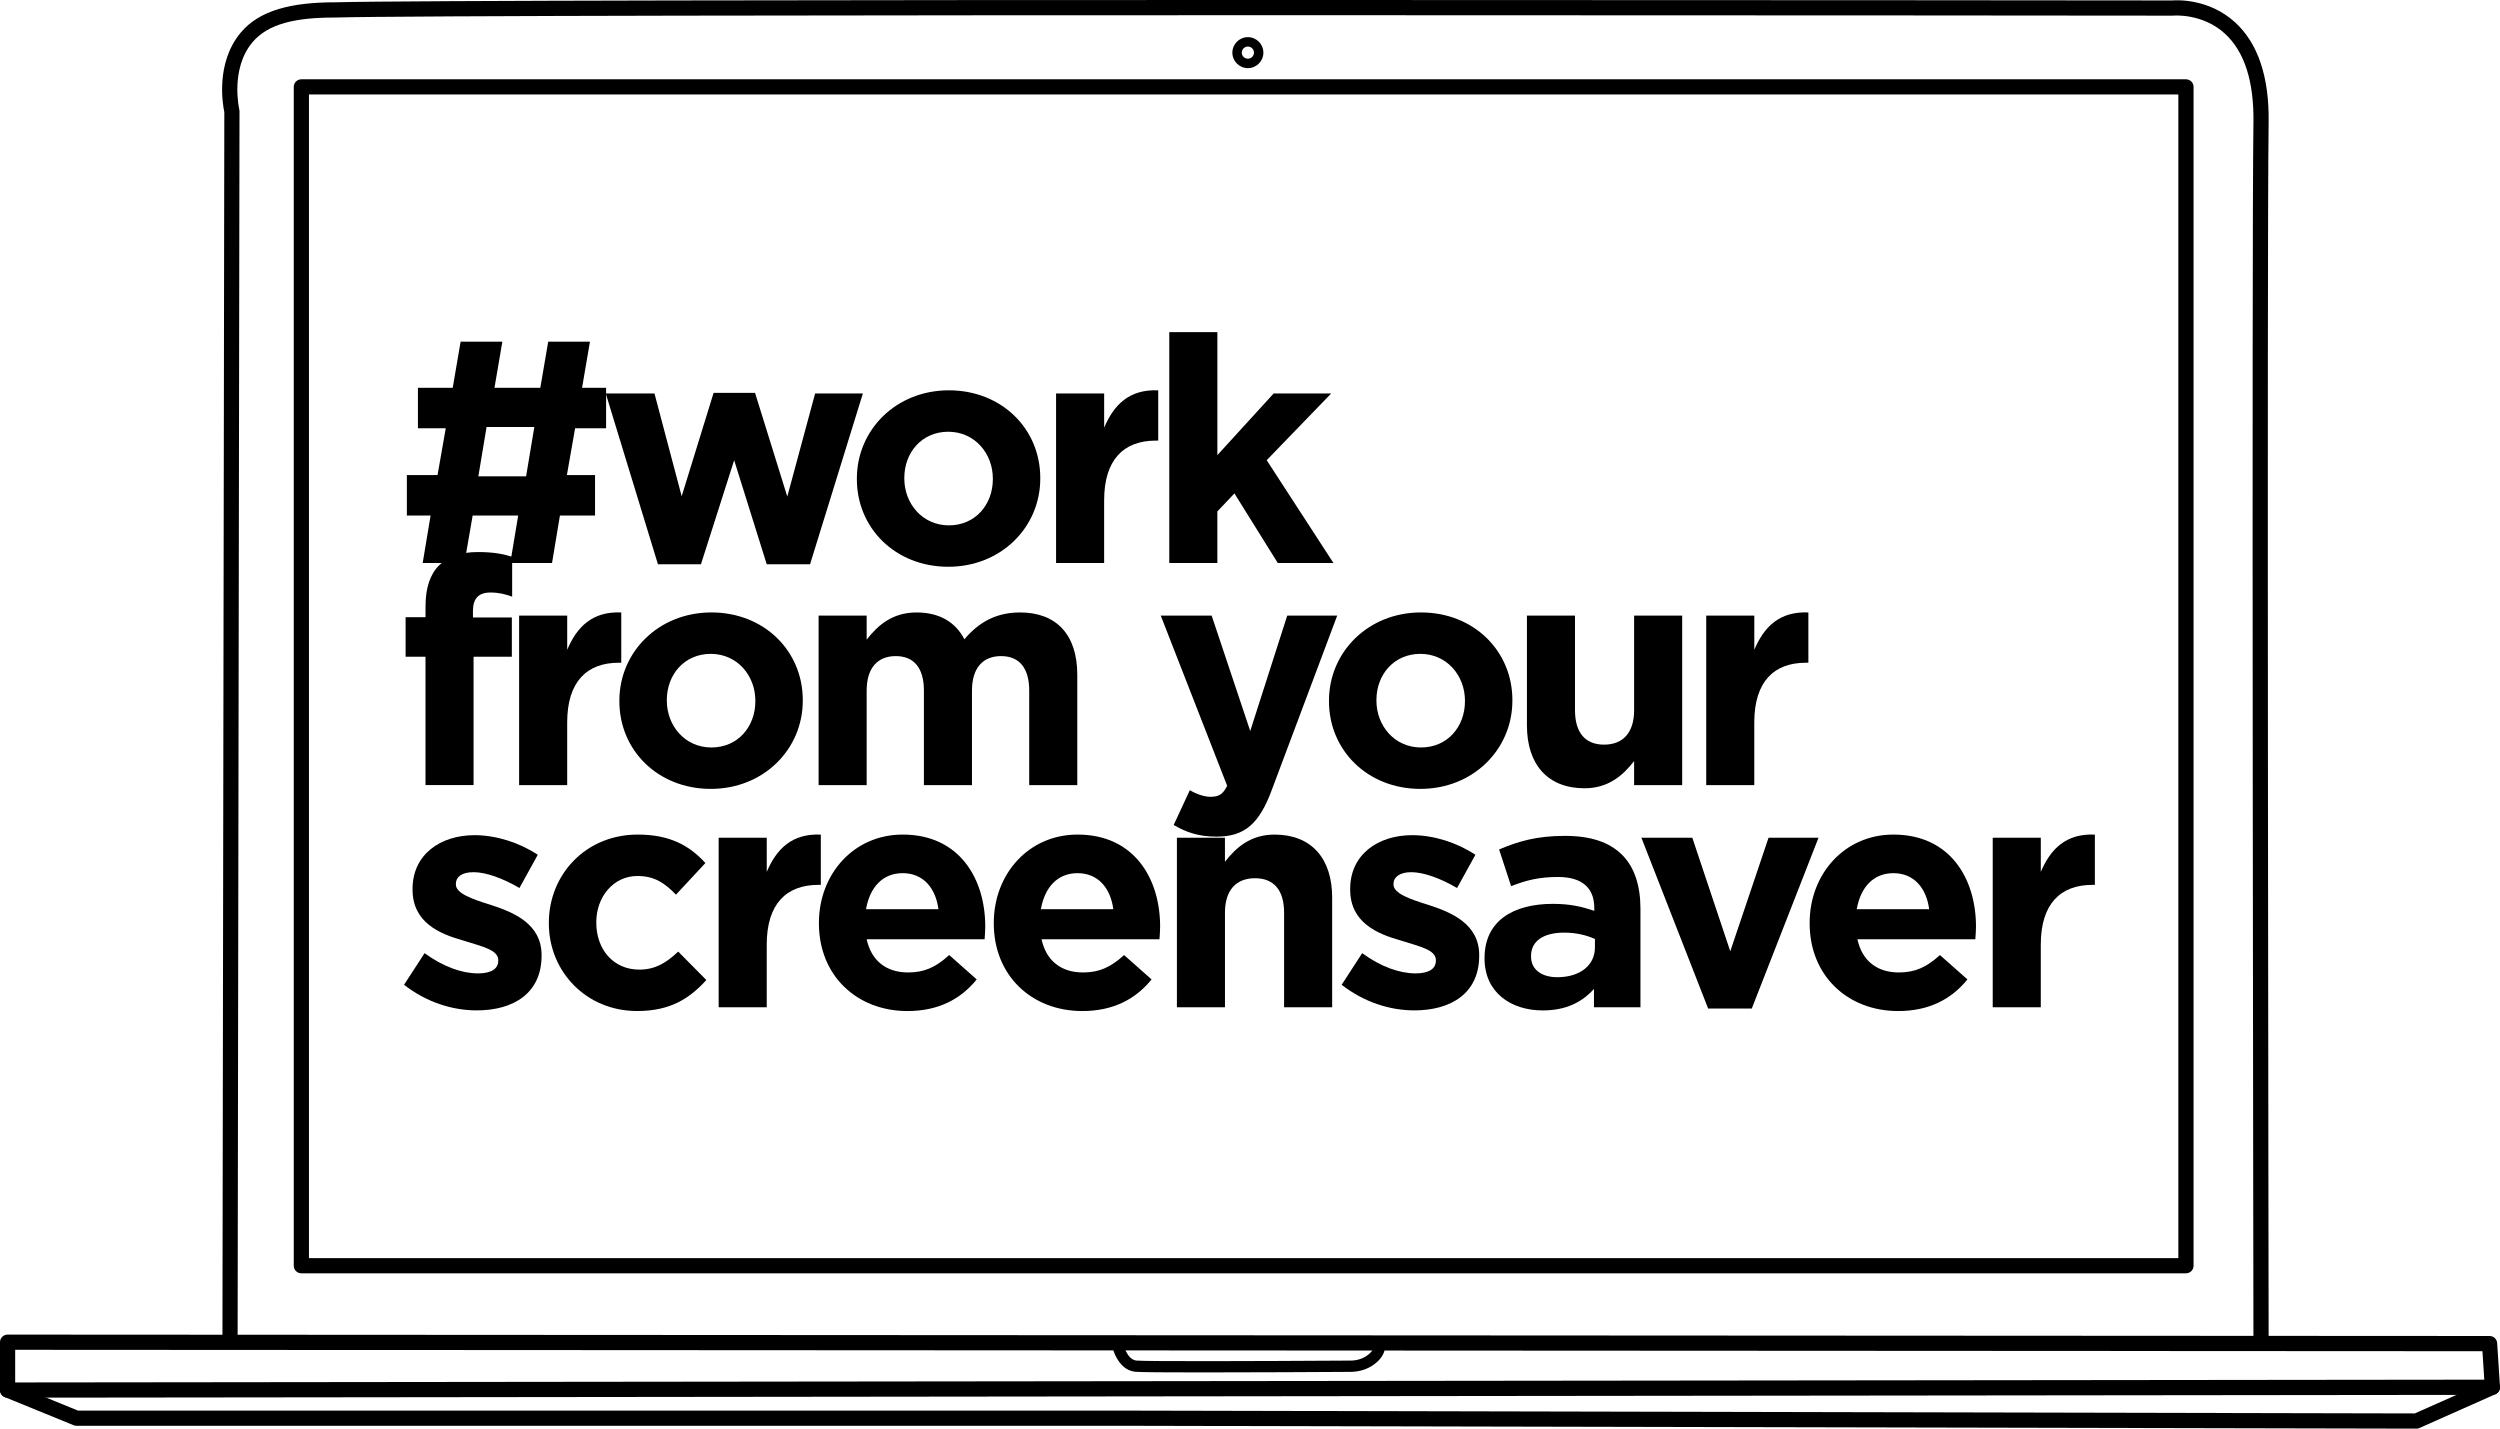
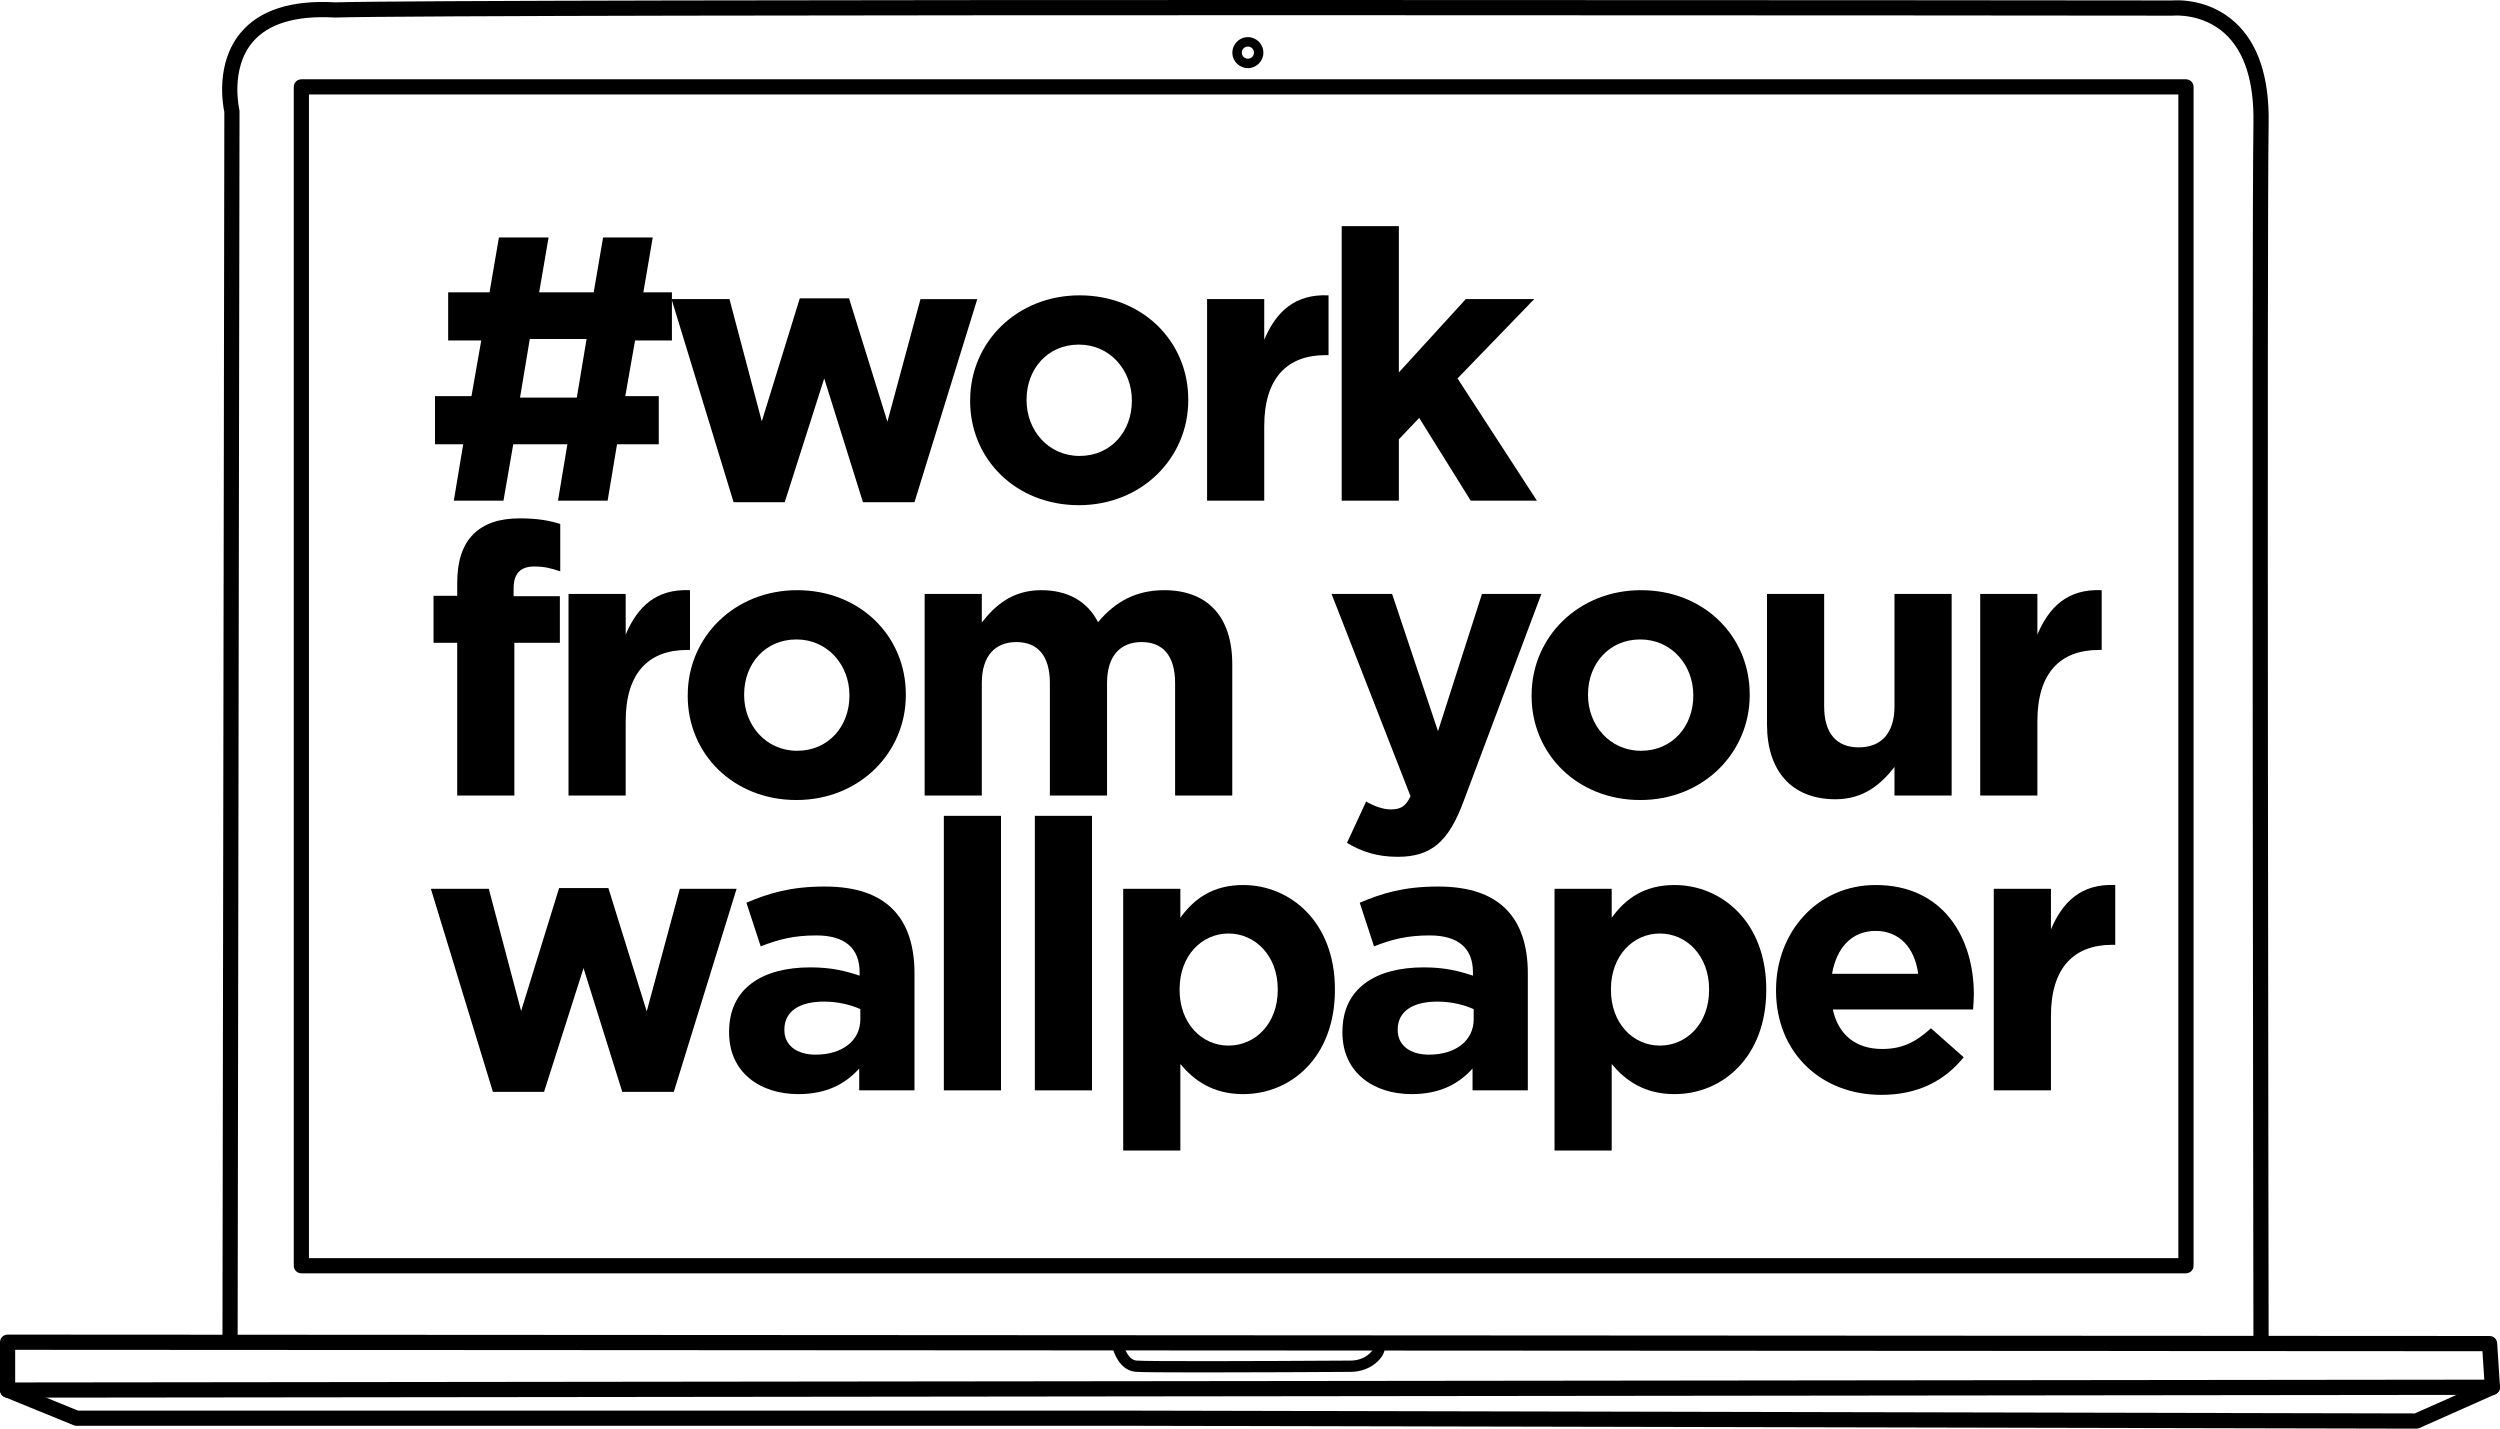
<svg xmlns="http://www.w3.org/2000/svg" id="Capa_2" data-name="Capa 2" viewBox="0 0 1250.34 714.51">
  <g id="Capa_1-2" data-name="Capa 1">
    <g>
-       <path d="m297.6,257.85h-17.56l-3.95,23.72h-20.88l3.95-23.72h-22.77l-4.11,23.72h-20.88l3.95-23.72h-11.86v-20.24h15.34l4.11-23.41h-13.92v-20.24h17.4l3.95-23.09h20.88l-3.95,23.09h22.93l3.95-23.09h20.88l-3.95,23.09h12.02v20.24h-15.5l-4.11,23.41h14.08v20.24Zm-58.36-19.61h23.88l4.11-24.67h-23.88l-4.11,24.67Z" />
-       <path d="m302.97,196.8h24.36l13.6,51.4,15.97-51.72h20.72l16.13,51.88,13.92-51.56h23.88l-26.41,85.41h-21.67l-16.29-52.03-16.61,52.03h-21.51l-26.1-85.41Z" />
-       <path d="m428.55,239.66v-.32c0-24.36,19.61-44.13,46.02-44.13s45.71,19.29,45.71,43.81v.32c0,24.36-19.61,44.12-46.02,44.12s-45.71-19.29-45.71-43.81Zm68.01,0v-.32c0-12.5-9.02-23.41-22.3-23.41s-21.98,10.44-21.98,23.09v.32c0,12.49,9.02,23.41,22.3,23.41s21.98-10.44,21.98-23.09Z" />
-       <path d="m528.19,196.8h24.04v17.08c4.9-11.55,12.65-19.29,27.04-18.66v25.15h-1.27c-15.97,0-25.78,9.49-25.78,29.89v31.32h-24.04v-84.77Z" />
-       <path d="m584.81,166.11h24.04v61.52l28.15-30.84h28.78l-32.26,33.37,33.37,51.4h-27.84l-21.67-34.79-8.54,9.02v25.78h-24.04v-115.46Z" />
-       <path d="m212.82,328.45h-9.96v-19.77h9.96v-5.38c0-9.17,2.21-15.97,6.8-20.56,4.43-4.43,10.91-6.64,19.45-6.64,7.59,0,12.65.95,17.08,2.37v19.93c-3.64-1.27-6.64-2.06-10.91-2.06-5.85,0-8.7,3-8.7,9.17v3.32h19.45v19.61h-19.14v64.21h-24.04v-64.21Z" />
-       <path d="m259.64,307.89h24.04v17.08c4.9-11.55,12.65-19.29,27.04-18.66v25.15h-1.27c-15.97,0-25.78,9.49-25.78,29.89v31.32h-24.04v-84.77Z" />
-       <path d="m309.77,350.75v-.32c0-24.36,19.61-44.13,46.02-44.13s45.71,19.29,45.71,43.81v.32c0,24.36-19.61,44.12-46.02,44.12s-45.71-19.29-45.71-43.81Zm68.01,0v-.32c0-12.5-9.02-23.41-22.3-23.41s-21.98,10.44-21.98,23.09v.32c0,12.49,9.02,23.41,22.3,23.41s21.98-10.44,21.98-23.09Z" />
-       <path d="m409.41,307.89h24.04v12.02c5.54-7.12,12.81-13.6,24.99-13.6,11.23,0,19.45,4.74,23.88,13.44,7.43-8.86,16.29-13.44,27.84-13.44,17.87,0,28.63,10.75,28.63,31.16v55.2h-24.04v-47.29c0-11.39-5.06-17.24-14.08-17.24s-14.55,5.85-14.55,17.24v47.29h-24.04v-47.29c0-11.39-5.06-17.24-14.08-17.24s-14.55,5.85-14.55,17.24v47.29h-24.04v-84.77Z" />
-       <path d="m643.79,307.89h24.99l-32.58,86.83c-6.33,17.24-13.6,23.72-27.84,23.72-8.86,0-15.18-2.21-21.35-5.85l8.07-17.4c3.16,1.9,7.12,3.32,10.28,3.32,4.27,0,6.33-1.26,8.38-5.54l-33.21-85.09h25.46l19.3,57.73,18.5-57.73Z" />
-       <path d="m664.67,350.75v-.32c0-24.36,19.61-44.13,46.02-44.13s45.71,19.29,45.71,43.81v.32c0,24.36-19.61,44.12-46.02,44.12s-45.71-19.29-45.71-43.81Zm68.01,0v-.32c0-12.5-9.01-23.41-22.3-23.41s-21.98,10.44-21.98,23.09v.32c0,12.49,9.01,23.41,22.3,23.41s21.98-10.44,21.98-23.09Z" />
-       <path d="m763.67,362.77v-54.88h24.04v47.29c0,11.39,5.22,17.24,14.55,17.24s15.02-5.85,15.02-17.24v-47.29h24.04v84.77h-24.04v-12.02c-5.54,7.12-12.81,13.6-24.83,13.6-18.35,0-28.78-11.86-28.78-31.47Z" />
-       <path d="m853.35,307.89h24.04v17.08c4.9-11.55,12.65-19.29,27.04-18.66v25.15h-1.27c-15.97,0-25.78,9.49-25.78,29.89v31.32h-24.04v-84.77Z" />
-       <path d="m202.07,492.53l10.28-15.82c9.33,6.8,18.66,10.12,26.73,10.12,6.96,0,10.12-2.53,10.12-6.33v-.32c0-5.22-8.22-6.8-17.56-9.81-11.86-3.32-25.31-9.01-25.31-25.46v-.32c0-17.24,13.92-26.89,31-26.89,10.75,0,22.3,3.64,31.63,9.81l-9.17,16.61c-8.38-4.9-16.76-7.91-22.93-7.91s-8.86,2.53-8.86,5.85v.32c0,4.43,8.07,7.28,17.24,10.12,11.86,3.8,25.62,9.65,25.62,25.15v.32c0,18.82-14.08,27.36-32.42,27.36-12.02,0-24.99-3.95-36.38-12.81Z" />
-       <path d="m274.5,461.85v-.32c0-24.2,18.5-44.13,44.44-44.13,15.97,0,25.78,5.38,33.85,14.23l-14.71,15.82c-5.54-5.69-10.6-9.33-19.29-9.33-12.02,0-20.56,10.44-20.56,23.09v.32c0,13.13,8.38,23.41,21.51,23.41,8.07,0,13.6-3.48,19.45-9.02l14.08,14.23c-8.22,9.01-17.71,15.5-34.64,15.5-25.46,0-44.13-19.77-44.13-43.81Z" />
-       <path d="m359.44,418.99h24.04v17.08c4.9-11.55,12.65-19.29,27.04-18.66v25.15h-1.27c-15.97,0-25.78,9.49-25.78,29.89v31.32h-24.04v-84.77Z" />
-       <path d="m409.57,461.85v-.32c0-24.2,17.24-44.13,41.91-44.13,28.31,0,41.28,21.98,41.28,46.02,0,1.9-.16,3.95-.32,6.33h-58.99c2.37,10.91,9.96,16.61,20.72,16.61,8.07,0,13.76-2.53,20.56-8.7l13.76,12.18c-8.07,9.96-19.29,15.82-34.64,15.82-25.46,0-44.28-17.87-44.28-43.81Zm59.78-7.12c-1.42-10.75-7.75-18.03-17.87-18.03s-16.45,7.12-18.35,18.03h36.22Z" />
-       <path d="m497.03,461.85v-.32c0-24.2,17.24-44.13,41.91-44.13,28.31,0,41.28,21.98,41.28,46.02,0,1.9-.16,3.95-.32,6.33h-58.99c2.37,10.91,9.96,16.61,20.72,16.61,8.07,0,13.76-2.53,20.56-8.7l13.76,12.18c-8.07,9.96-19.29,15.82-34.64,15.82-25.46,0-44.28-17.87-44.28-43.81Zm59.78-7.12c-1.42-10.75-7.75-18.03-17.87-18.03s-16.45,7.12-18.35,18.03h36.22Z" />
-       <path d="m588.6,418.99h24.04v12.02c5.54-7.12,12.81-13.6,24.83-13.6,18.35,0,28.79,11.86,28.79,31.47v54.88h-24.04v-47.29c0-11.39-5.22-17.24-14.55-17.24s-15.02,5.85-15.02,17.24v47.29h-24.04v-84.77Z" />
-       <path d="m671,492.53l10.28-15.82c9.33,6.8,18.66,10.12,26.73,10.12,6.96,0,10.12-2.53,10.12-6.33v-.32c0-5.22-8.22-6.8-17.56-9.81-11.86-3.32-25.3-9.01-25.3-25.46v-.32c0-17.24,13.92-26.89,31-26.89,10.75,0,22.3,3.64,31.63,9.81l-9.17,16.61c-8.38-4.9-16.76-7.91-22.93-7.91-5.85,0-8.86,2.53-8.86,5.85v.32c0,4.43,8.07,7.28,17.24,10.12,11.86,3.8,25.62,9.65,25.62,25.15v.32c0,18.82-14.08,27.36-32.42,27.36-12.02,0-24.99-3.95-36.38-12.81Z" />
-       <path d="m742.48,479.41v-.32c0-18.35,14.08-27.04,34.16-27.04,8.7,0,14.55,1.42,20.72,3.48v-1.42c0-10.12-6.17-15.5-18.19-15.5-9.33,0-15.66,1.58-23.41,4.59l-6.01-18.35c9.33-3.95,18.5-6.8,32.9-6.8,13.29,0,22.46,3.32,28.63,9.49,6.33,6.33,9.17,15.66,9.17,27.04v49.19h-23.25v-9.17c-5.85,6.48-13.76,10.75-25.62,10.75-15.97,0-29.1-9.02-29.1-25.94Zm55.2-5.54v-4.27c-4.27-1.9-9.49-3.16-15.34-3.16-10.28,0-16.61,4.11-16.61,11.7v.32c0,6.49,5.38,10.28,13.13,10.28,11.39,0,18.82-6.01,18.82-14.87Z" />
-       <path d="m820.93,418.99h25.46l18.98,56.78,19.14-56.78h24.99l-33.37,85.41h-21.83l-33.37-85.41Z" />
-       <path d="m905.07,461.85v-.32c0-24.2,17.24-44.13,41.91-44.13,28.31,0,41.28,21.98,41.28,46.02,0,1.9-.16,3.95-.32,6.33h-58.99c2.37,10.91,9.96,16.61,20.72,16.61,8.07,0,13.76-2.53,20.56-8.7l13.76,12.18c-8.07,9.96-19.3,15.82-34.64,15.82-25.46,0-44.28-17.87-44.28-43.81Zm59.78-7.12c-1.42-10.75-7.75-18.03-17.87-18.03s-16.45,7.12-18.35,18.03h36.22Z" />
-       <path d="m996.64,418.99h24.04v17.08c4.9-11.55,12.65-19.29,27.04-18.66v25.15h-1.27c-15.97,0-25.78,9.49-25.78,29.89v31.32h-24.04v-84.77Z" />
-     </g>
-     <g>
      <path d="m1093.28,636.83H150.72c-2.1,0-3.8-1.7-3.8-3.8V43.46c0-2.1,1.7-3.8,3.8-3.8h942.56c2.1,0,3.8,1.7,3.8,3.8v589.57c0,2.1-1.7,3.8-3.8,3.8Zm-938.76-7.6h934.95V47.26H154.52v581.97Z" />
-       <path d="m1130.83,675.32c-2.1,0-3.8-1.7-3.8-3.79,0-5.48-.93-549,0-610.29.31-20.46-4.47-35.39-14.2-44.35-11.24-10.35-25.6-9.09-25.74-9.08-.12.01-.28.04-.39.02-4.24,0-214.75-.23-433.59-.23s-453.17.23-485.39,1.17h-.32c-19.51,0-33.31,3.04-41.16,12.4-11.21,13.37-6.61,33.41-6.56,33.61.07.29.1.59.1.89l-.94,614.91c0,2.1-1.7,3.79-3.8,3.79h0c-2.1,0-3.8-1.71-3.79-3.81l.94-614.49c-.75-3.51-4.55-24.49,8.2-39.75,9.44-11.31,25.6-15.17,47.29-15.17C232.75-.68,1070.34.21,1086.54.23c2.18-.18,18.21-1.04,31.34,10.97,11.46,10.49,17.1,27.36,16.75,50.15-.93,61.22,0,604.67,0,610.16,0,2.1-1.7,3.8-3.79,3.81h0Z" />
+       <path d="m1130.83,675.32c-2.1,0-3.8-1.7-3.8-3.79,0-5.48-.93-549,0-610.29.31-20.46-4.47-35.39-14.2-44.35-11.24-10.35-25.6-9.09-25.74-9.08-.12.01-.28.04-.39.02-4.24,0-214.75-.23-433.59-.23s-453.15.23-485.38,1.17c-.11,0-.22,0-.33,0-19.46-1.12-33.31,3.05-41.15,12.4-11.21,13.37-6.61,33.41-6.56,33.61.07.29.1.59.1.89l-.94,614.91c0,2.1-1.7,3.79-3.8,3.79h0c-2.1,0-3.8-1.71-3.79-3.81l.94-614.49c-.75-3.51-4.55-24.49,8.2-39.75C129.83,5.03,145.73-.08,167.68,1.17,232.75-.68,1070.34.21,1086.54.23c2.18-.18,18.21-1.04,31.34,10.97,11.46,10.49,17.1,27.36,16.75,50.15-.93,61.22,0,604.67,0,610.16,0,2.1-1.7,3.8-3.79,3.81h0Z" />
      <path d="m1208.52,714.51h0l-641.44-1.41H38.3c-.49,0-.98-.1-1.44-.28l-34.5-14.08C.93,698.16,0,696.77,0,695.22v-23.94c0-1.01.4-1.98,1.11-2.69.71-.71,1.68-1.11,2.69-1.11h0l1241.33.7c2,0,3.66,1.56,3.79,3.56l1.41,21.83c.1,1.59-.8,3.07-2.25,3.72l-38.02,16.9c-.49.22-1.01.33-1.54.33Zm-1169.47-9.01h528.03l640.63,1.41,34.86-15.49-1.01-15.63-1233.97-.7v17.58l31.45,12.84Z" />
      <path d="m3.8,699.02C1.7,699.02,0,697.33,0,695.23c0-2.1,1.7-3.8,3.8-3.81l1242.74-1.41h0c2.1,0,3.8,1.7,3.8,3.8,0,2.1-1.7,3.8-3.8,3.81l-1242.74,1.41h0Z" />
      <path d="m600.73,686.4c-16.91,0-30.41-.08-32.9-.32-9.17-.89-11.67-12.88-11.77-13.39l5.53-1.1-2.76.55,2.76-.56c.02.08,1.86,8.41,6.79,8.89,4.82.47,58.52.31,107.16.01,3.68-.02,7.05-1.3,9.51-3.59,1.3-1.22,1.98-2.38,2.02-3.47l5.63.22c-.1,2.62-1.38,5.1-3.8,7.37-3.49,3.26-8.22,5.08-13.32,5.11-14.37.09-48.69.28-74.83.28Z" />
      <path d="m624.11,34.08c-4.28,0-7.76-3.48-7.76-7.75s3.48-7.75,7.76-7.75,7.75,3.48,7.75,7.75-3.48,7.75-7.75,7.75Zm0-10.8c-1.68,0-3.04,1.36-3.04,3.04s1.36,3.04,3.04,3.04,3.04-1.36,3.04-3.04-1.36-3.04-3.04-3.04Z" />
    </g>
+     <g>
+       <path d="m329.48,222.19h-20.88l-4.7,28.21h-24.83l4.7-28.21h-27.08l-4.89,28.21h-24.83l4.7-28.21h-14.11v-24.07h18.24l4.89-27.84h-16.55v-24.07h20.69l4.7-27.46h24.83l-4.7,27.46h27.27l4.7-27.46h24.83l-4.7,27.46h14.29v24.07h-18.43l-4.89,27.84h16.74v24.07Zm-69.4-23.32h28.4l4.89-29.34h-28.4l-4.89,29.34Z" />
+       <path d="m335.87,149.59h28.96l16.17,61.13,19-61.5h24.64l19.18,61.69,16.55-61.31h28.4l-31.41,101.56h-25.77l-19.37-61.88-19.75,61.88h-25.58l-31.03-101.56Z" />
+       <path d="m485.21,200.56v-.38c0-28.96,23.32-52.47,54.73-52.47s54.35,22.95,54.35,52.1v.38c0,28.96-23.32,52.47-54.73,52.47s-54.36-22.95-54.36-52.1Zm80.87,0v-.38c0-14.86-10.72-27.83-26.52-27.83s-26.14,12.41-26.14,27.46v.38c0,14.86,10.72,27.84,26.52,27.84s26.14-12.41,26.14-27.46Z" />
+       <path d="m603.7,149.59h28.59v20.31c5.83-13.73,15.05-22.95,32.16-22.19v29.9h-1.5c-19,0-30.66,11.29-30.66,35.55v37.24h-28.59v-100.81Z" />
+       <path d="m671.03,113.1h28.59v73.16l33.48-36.68h34.23l-38.37,39.68,39.69,61.13h-33.1l-25.77-41.38-10.16,10.72v30.66h-28.59V113.1Z" />
+       <path d="m228.67,321.5h-11.85v-23.51h11.85v-6.39c0-10.91,2.63-19,8.09-24.45,5.27-5.27,12.98-7.9,23.13-7.9,9.03,0,15.05,1.13,20.31,2.82v23.7c-4.33-1.5-7.9-2.45-12.98-2.45-6.96,0-10.34,3.57-10.34,10.91v3.95h23.13v23.32h-22.76v76.36h-28.59v-76.36Z" />
+       <path d="m284.34,297.05h28.59v20.31c5.83-13.73,15.05-22.95,32.16-22.19v29.9h-1.5c-19,0-30.66,11.29-30.66,35.55v37.24h-28.59v-100.81Z" />
+       <path d="m343.96,348.02v-.38c0-28.96,23.32-52.47,54.73-52.47s54.35,22.95,54.35,52.1v.38c0,28.96-23.32,52.47-54.73,52.47s-54.36-22.95-54.36-52.1Zm80.87,0v-.38c0-14.86-10.72-27.83-26.52-27.83s-26.14,12.41-26.14,27.46v.38c0,14.86,10.72,27.84,26.52,27.84s26.14-12.41,26.14-27.46Z" />
+       <path d="m462.45,297.05h28.59v14.29c6.58-8.46,15.23-16.17,29.72-16.17,13.35,0,23.13,5.64,28.4,15.99,8.84-10.53,19.37-15.99,33.1-15.99,21.25,0,34.04,12.79,34.04,37.05v65.64h-28.59v-56.24c0-13.54-6.02-20.5-16.74-20.5s-17.3,6.96-17.3,20.5v56.24h-28.59v-56.24c0-13.54-6.02-20.5-16.74-20.5s-17.3,6.96-17.3,20.5v56.24h-28.59v-100.81Z" />
+       <path d="m741.18,297.05h29.72l-38.74,103.26c-7.52,20.5-16.17,28.21-33.1,28.21-10.53,0-18.06-2.63-25.39-6.96l9.59-20.69c3.76,2.26,8.46,3.95,12.23,3.95,5.08,0,7.52-1.5,9.97-6.58l-39.5-101.19h30.28l22.95,68.65,22-68.65Z" />
+       <path d="m766.01,348.02v-.38c0-28.96,23.32-52.47,54.73-52.47s54.35,22.95,54.35,52.1v.38c0,28.96-23.32,52.47-54.73,52.47s-54.36-22.95-54.36-52.1Zm80.87,0v-.38c0-14.86-10.72-27.83-26.52-27.83s-26.14,12.41-26.14,27.46v.38c0,14.86,10.72,27.84,26.52,27.84s26.14-12.41,26.14-27.46Z" />
+       <path d="m883.74,362.31v-65.26h28.59v56.24c0,13.54,6.21,20.5,17.3,20.5s17.87-6.96,17.87-20.5v-56.24h28.59v100.81h-28.59v-14.29c-6.58,8.46-15.23,16.17-29.53,16.17-21.82,0-34.23-14.11-34.23-37.43Z" />
+       <path d="m990.38,297.05h28.59v20.31c5.83-13.73,15.05-22.95,32.16-22.19v29.9h-1.5c-19,0-30.66,11.29-30.66,35.55v37.24h-28.59v-100.81Z" />
+       <path d="m215.5,444.51h28.96l16.17,61.13,19-61.5h24.64l19.18,61.69,16.55-61.31h28.4l-31.41,101.56h-25.77l-19.37-61.88-19.75,61.88h-25.58l-31.03-101.56Z" />
+       <path d="m364.65,516.36v-.38c0-21.82,16.74-32.16,40.63-32.16,10.34,0,17.3,1.69,24.64,4.14v-1.69c0-12.04-7.33-18.43-21.63-18.43-11.1,0-18.62,1.88-27.84,5.46l-7.15-21.82c11.1-4.7,22-8.09,39.12-8.09,15.8,0,26.71,3.95,34.04,11.29,7.52,7.52,10.91,18.62,10.91,32.16v58.49h-27.65v-10.91c-6.96,7.71-16.36,12.79-30.47,12.79-19,0-34.61-10.72-34.61-30.84Zm65.64-6.58v-5.08c-5.08-2.26-11.29-3.76-18.24-3.76-12.23,0-19.75,4.89-19.75,13.92v.38c0,7.71,6.39,12.23,15.61,12.23,13.54,0,22.38-7.15,22.38-17.68Z" />
+       <path d="m472.05,408.03h28.59v137.3h-28.59v-137.3Z" />
+       <path d="m517.56,408.03h28.59v137.3h-28.59v-137.3Z" />
+       <path d="m561.75,444.51h28.59v14.48c6.96-9.59,16.36-16.36,31.41-16.36,23.51,0,45.89,18.43,45.89,52.1v.38c0,33.67-22.01,52.1-45.89,52.1-15.23,0-24.64-6.96-31.41-15.05v43.26h-28.59v-130.9Zm77.3,50.59v-.38c0-16.74-11.28-27.84-24.64-27.84s-24.45,11.1-24.45,27.84v.38c0,16.74,11.1,27.84,24.45,27.84s24.64-10.91,24.64-27.84Z" />
+       <path d="m671.4,516.36v-.38c0-21.82,16.74-32.16,40.63-32.16,10.34,0,17.3,1.69,24.64,4.14v-1.69c0-12.04-7.33-18.43-21.63-18.43-11.1,0-18.62,1.88-27.84,5.46l-7.15-21.82c11.1-4.7,22-8.09,39.12-8.09,15.8,0,26.71,3.95,34.04,11.29,7.52,7.52,10.91,18.62,10.91,32.16v58.49h-27.65v-10.91c-6.96,7.71-16.36,12.79-30.47,12.79-19,0-34.61-10.72-34.61-30.84Zm65.64-6.58v-5.08c-5.08-2.26-11.29-3.76-18.24-3.76-12.23,0-19.75,4.89-19.75,13.92v.38c0,7.71,6.39,12.23,15.61,12.23,13.54,0,22.38-7.15,22.38-17.68Z" />
+       <path d="m777.48,444.51h28.59v14.48c6.96-9.59,16.36-16.36,31.41-16.36,23.51,0,45.89,18.43,45.89,52.1v.38c0,33.67-22.01,52.1-45.89,52.1-15.23,0-24.64-6.96-31.41-15.05v43.26h-28.59v-130.9Zm77.3,50.59v-.38c0-16.74-11.28-27.84-24.64-27.84s-24.45,11.1-24.45,27.84v.38c0,16.74,11.1,27.84,24.45,27.84s24.64-10.91,24.64-27.84Z" />
+       <path d="m888.26,495.48v-.38c0-28.78,20.5-52.47,49.84-52.47,33.67,0,49.09,26.14,49.09,54.73,0,2.26-.19,4.7-.38,7.52h-70.15c2.82,12.98,11.85,19.75,24.64,19.75,9.59,0,16.36-3.01,24.45-10.34l16.36,14.48c-9.59,11.85-22.95,18.81-41.19,18.81-30.28,0-52.66-21.25-52.66-52.1Zm71.09-8.46c-1.69-12.79-9.22-21.44-21.25-21.44s-19.56,8.46-21.82,21.44h43.07Z" />
+       <path d="m997.16,444.51h28.59v20.31c5.83-13.73,15.05-22.95,32.16-22.19v29.9h-1.5c-19,0-30.66,11.29-30.66,35.55v37.24h-28.59v-100.81Z" />
+     </g>
  </g>
</svg>
